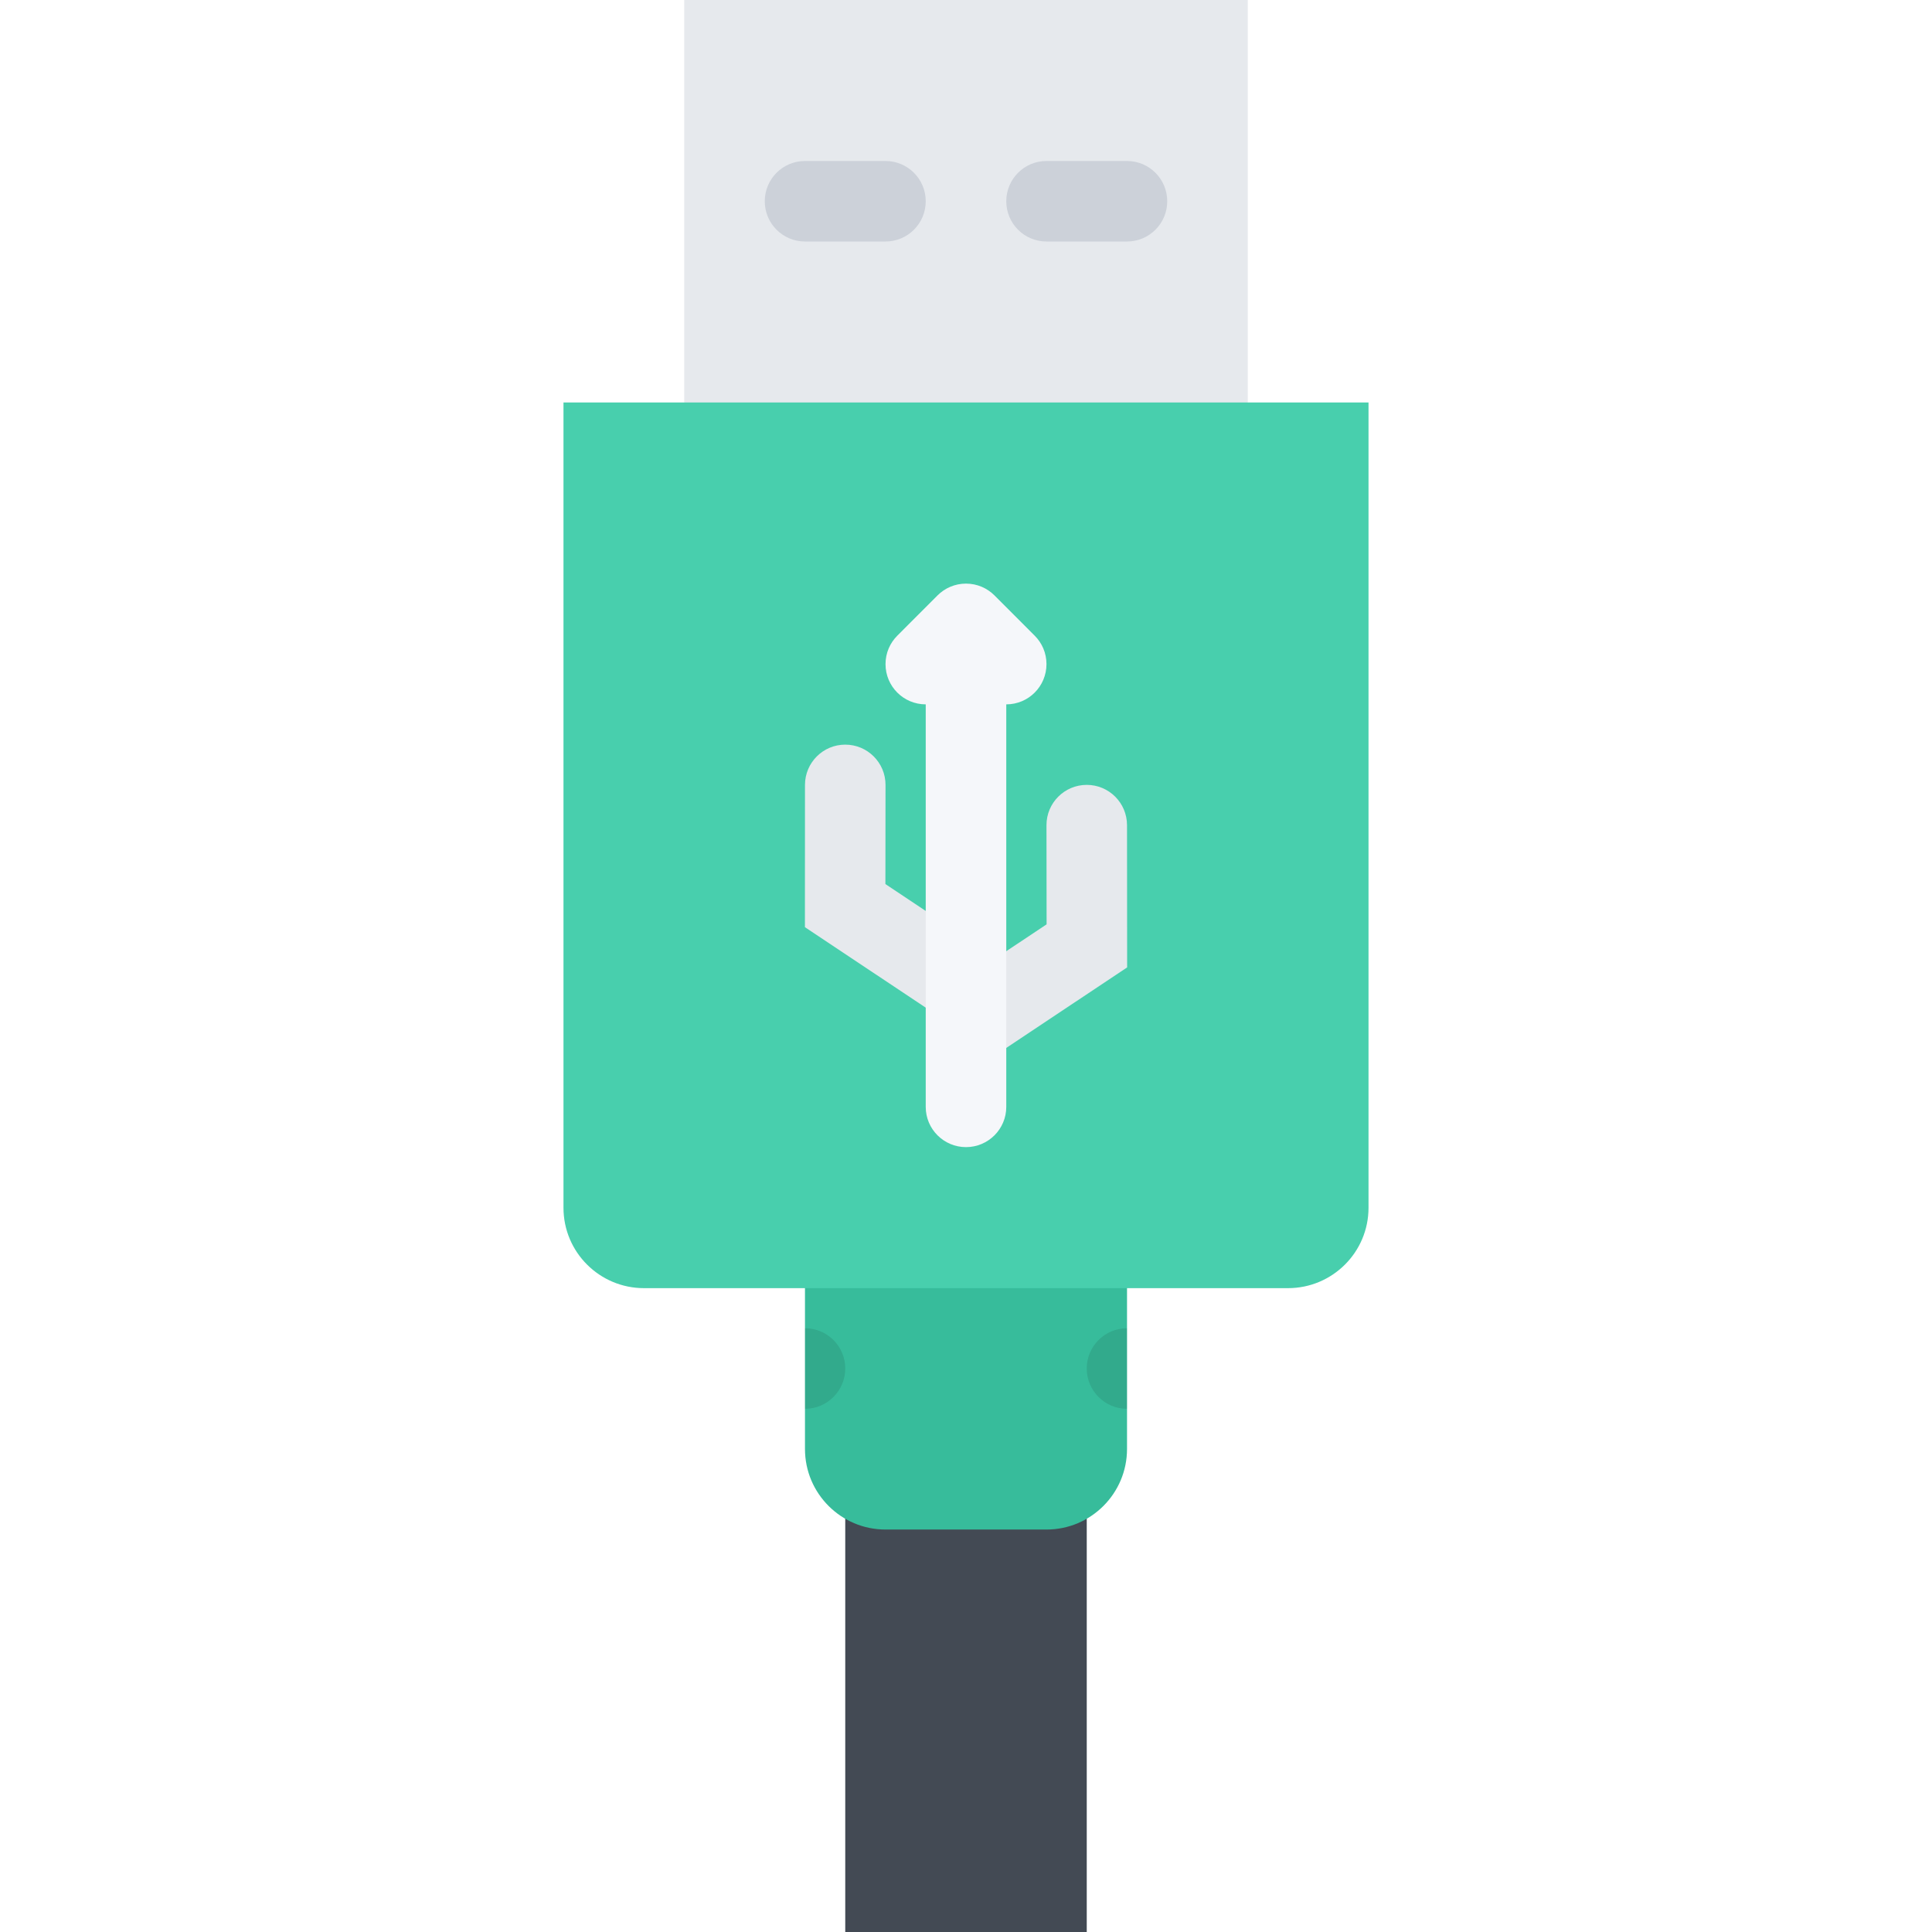
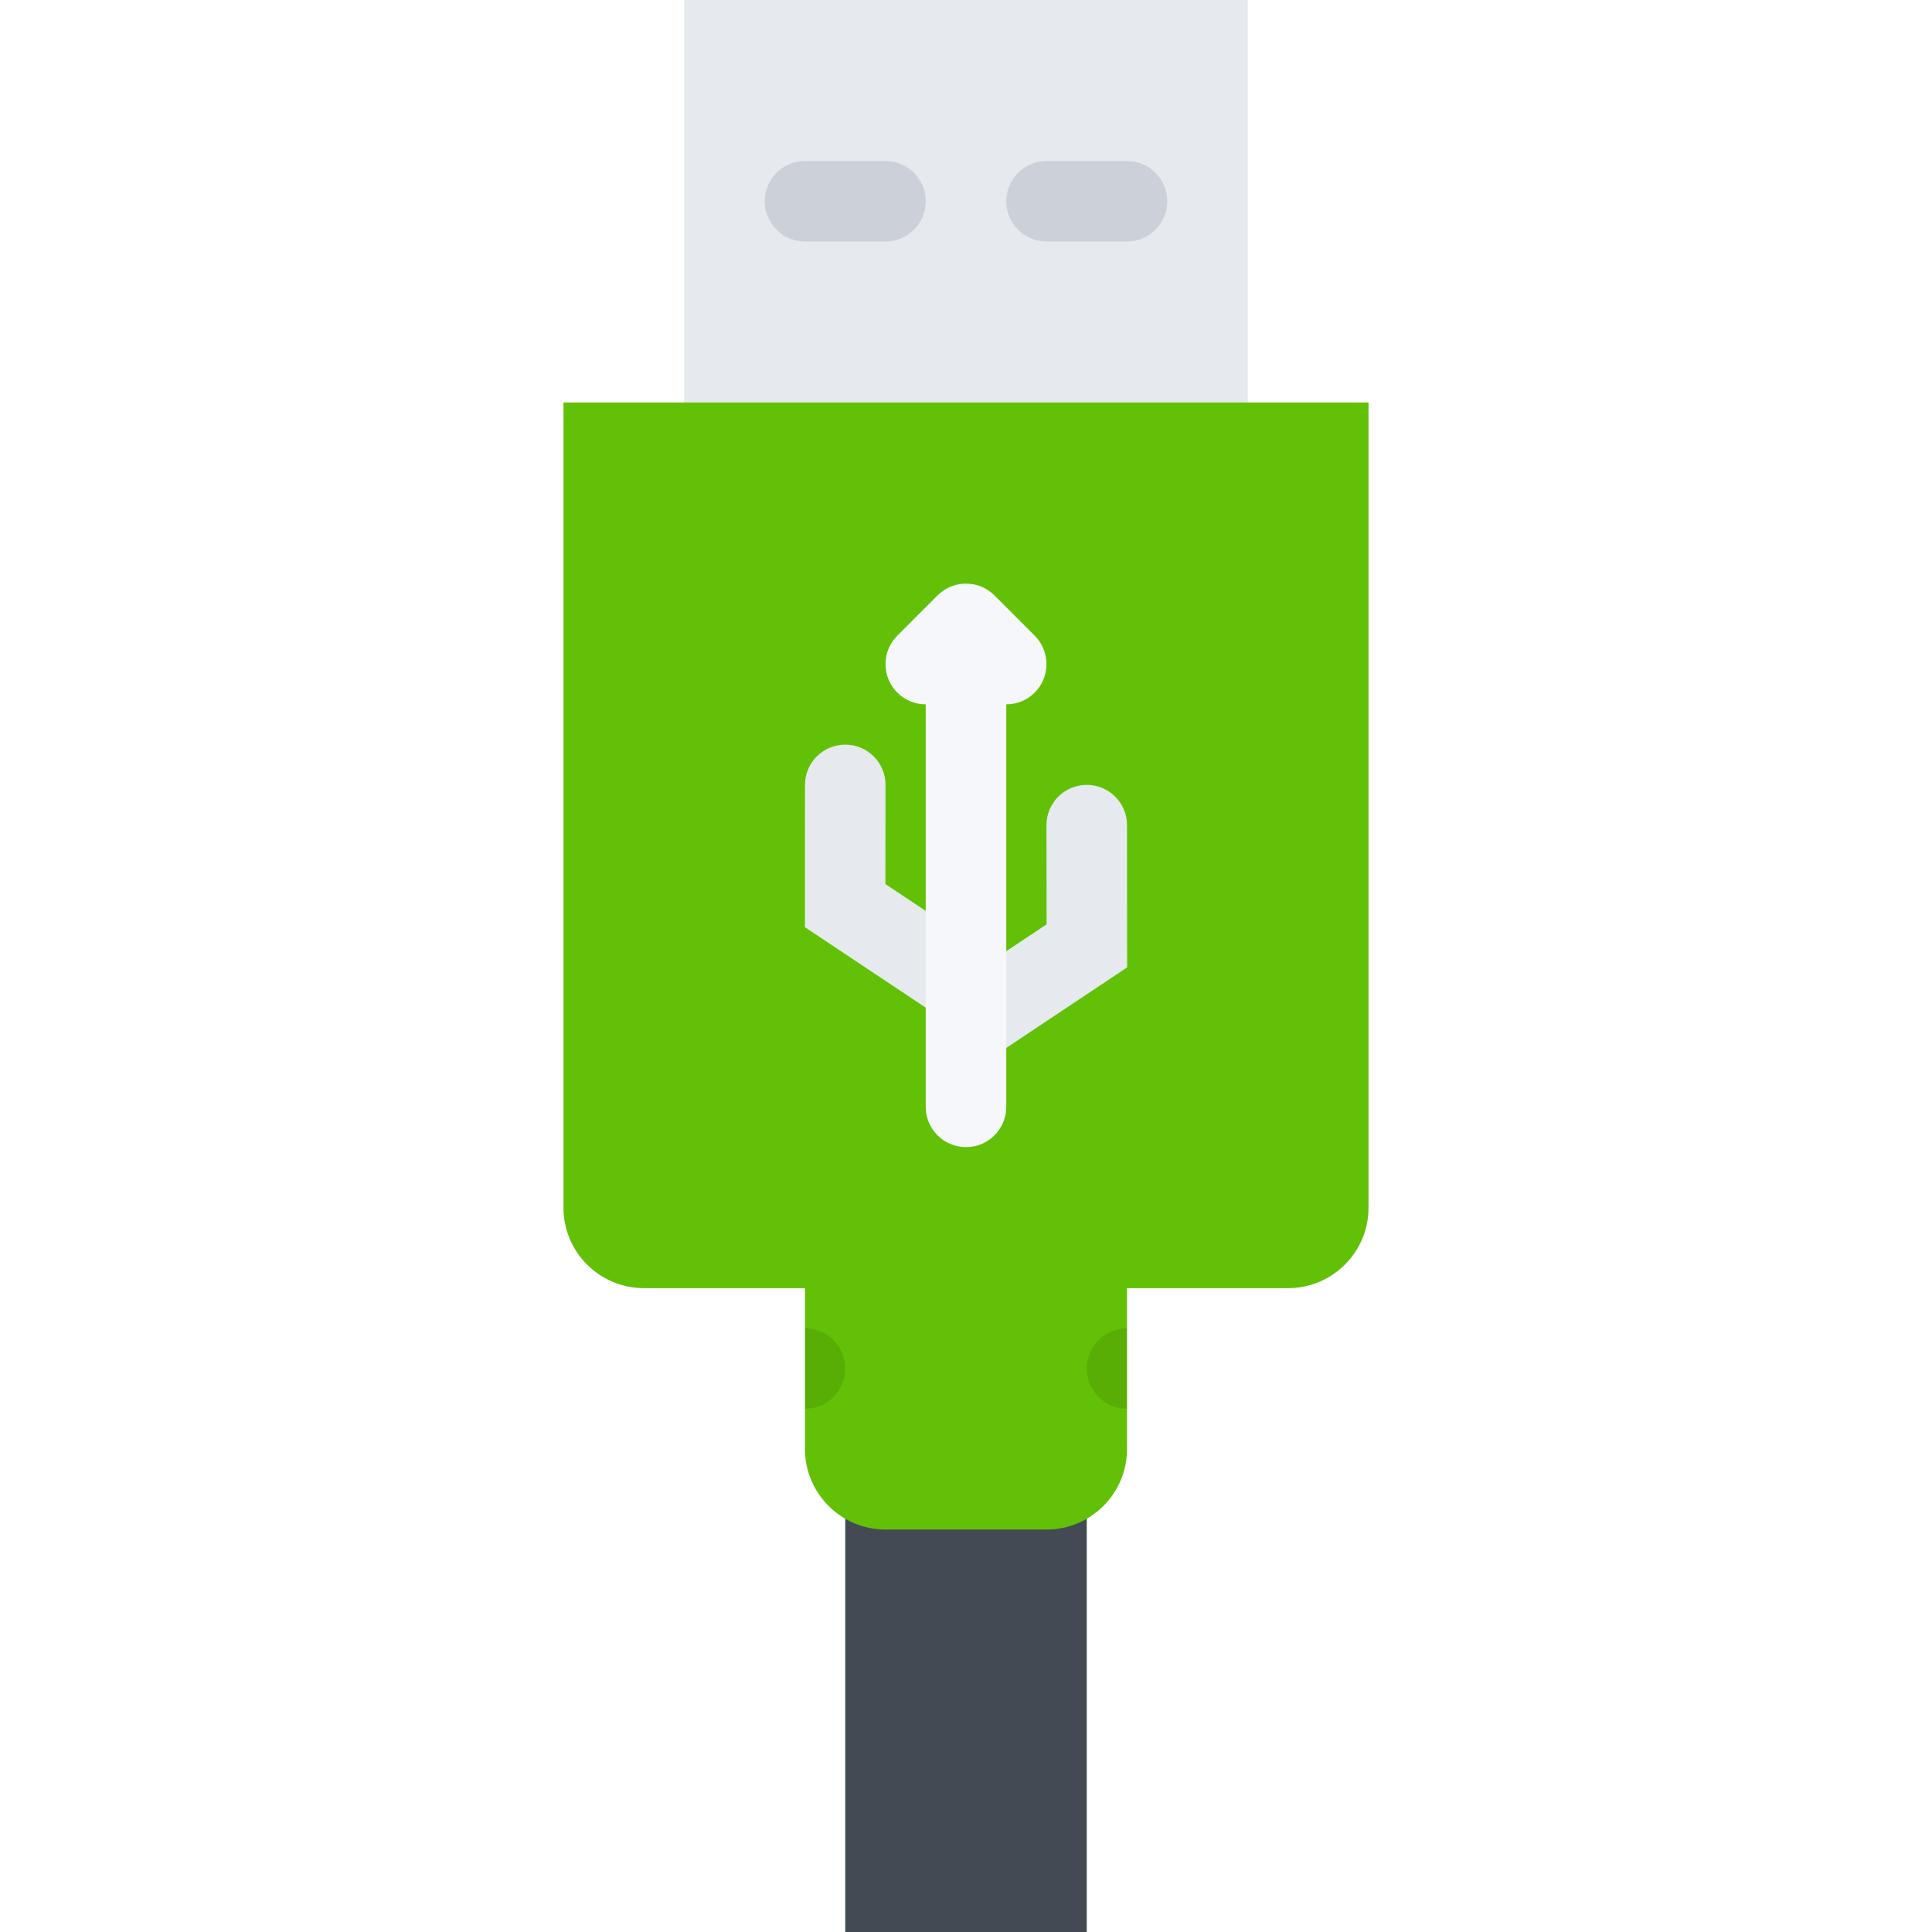
<svg xmlns="http://www.w3.org/2000/svg" version="1.1" id="Layer_1" x="0px" y="0px" width="512" height="512" viewBox="0 0 512 512" enable-background="new 0 0 512 512" xml:space="preserve">
  <g id="usb">
    <polygon fill="#434A54" points="224,330.719 224,512 245.328,512 266.672,512 288,512 288,330.719  " />
    <g>
      <rect x="181.328" fill="#E6E9ED" width="149.344" height="170.664" />
    </g>
    <g>
-       <path fill="#37BC9B" d="M298.672,384c0,11.781-9.562,21.344-21.344,21.344h-42.656c-11.781,0-21.344-9.562-21.344-21.344v-74.656    c0-11.781,9.562-21.344,21.344-21.344h42.656c11.781,0,21.344,9.562,21.344,21.344V384z" />
+       <path fill="#62C106" d="M298.672,384c0,11.781-9.562,21.344-21.344,21.344h-42.656c-11.781,0-21.344-9.562-21.344-21.344v-74.656    c0-11.781,9.562-21.344,21.344-21.344h42.656c11.781,0,21.344,9.562,21.344,21.344V384z" />
    </g>
    <g>
-       <path fill="#48CFAD" d="M362.672,320.062c0,11.781-9.562,21.312-21.344,21.312H170.672c-11.781,0-21.344-9.531-21.344-21.312    V106.664h213.344V320.062z" />
+       <path fill="#62C106" d="M362.672,320.062c0,11.781-9.562,21.312-21.344,21.312H170.672c-11.781,0-21.344-9.531-21.344-21.312    V106.664h213.344V320.062z" />
    </g>
    <g>
      <path fill="#CCD1D9" d="M234.672,42.664h-21.344c-5.891,0-10.656,4.781-10.656,10.672S207.438,64,213.328,64h21.344    c5.891,0,10.656-4.773,10.656-10.664S240.562,42.664,234.672,42.664z" />
      <path fill="#CCD1D9" d="M298.672,42.664h-21.344c-5.891,0-10.656,4.781-10.656,10.672S271.438,64,277.328,64h21.344    c5.891,0,10.656-4.773,10.656-10.664S304.562,42.664,298.672,42.664z" />
    </g>
    <g>
      <path fill="#E6E9ED" d="M298.703,256.375l-0.031-37.719l0,0C298.656,212.773,293.891,208,288,208s-10.672,4.773-10.672,10.664    v0.008l0,0l0.031,26.289l-18.781,12.508l3.344-5.016l-27.281-18.164l0.031-26.281l0,0V208c0-5.891-4.781-10.664-10.672-10.664    s-10.656,4.766-10.672,10.656l0,0l-0.016,37.719l36.781,24.5l2.359-3.547l9.469,14.211L298.703,256.375z" />
      <path fill="#F5F7FA" d="M274.203,168.461l-10.656-10.672c-1.938-1.93-4.594-3.125-7.547-3.125s-5.609,1.195-7.547,3.125    l-10.656,10.672c-1.938,1.93-3.125,4.594-3.125,7.539c0,5.891,4.766,10.664,10.656,10.664v106.68    c0,5.875,4.781,10.656,10.672,10.656s10.672-4.781,10.672-10.656v-106.68c5.891,0,10.656-4.773,10.656-10.664    C277.328,173.055,276.141,170.391,274.203,168.461z" />
    </g>
    <path opacity="0.1" d="M224,362.656c0-5.875-4.781-10.656-10.672-10.656v21.344C219.219,373.344,224,368.562,224,362.656z" />
    <path opacity="0.1" d="M288,362.656c0,5.906,4.781,10.688,10.672,10.688V352C292.781,352,288,356.781,288,362.656z" />
  </g>
</svg>
